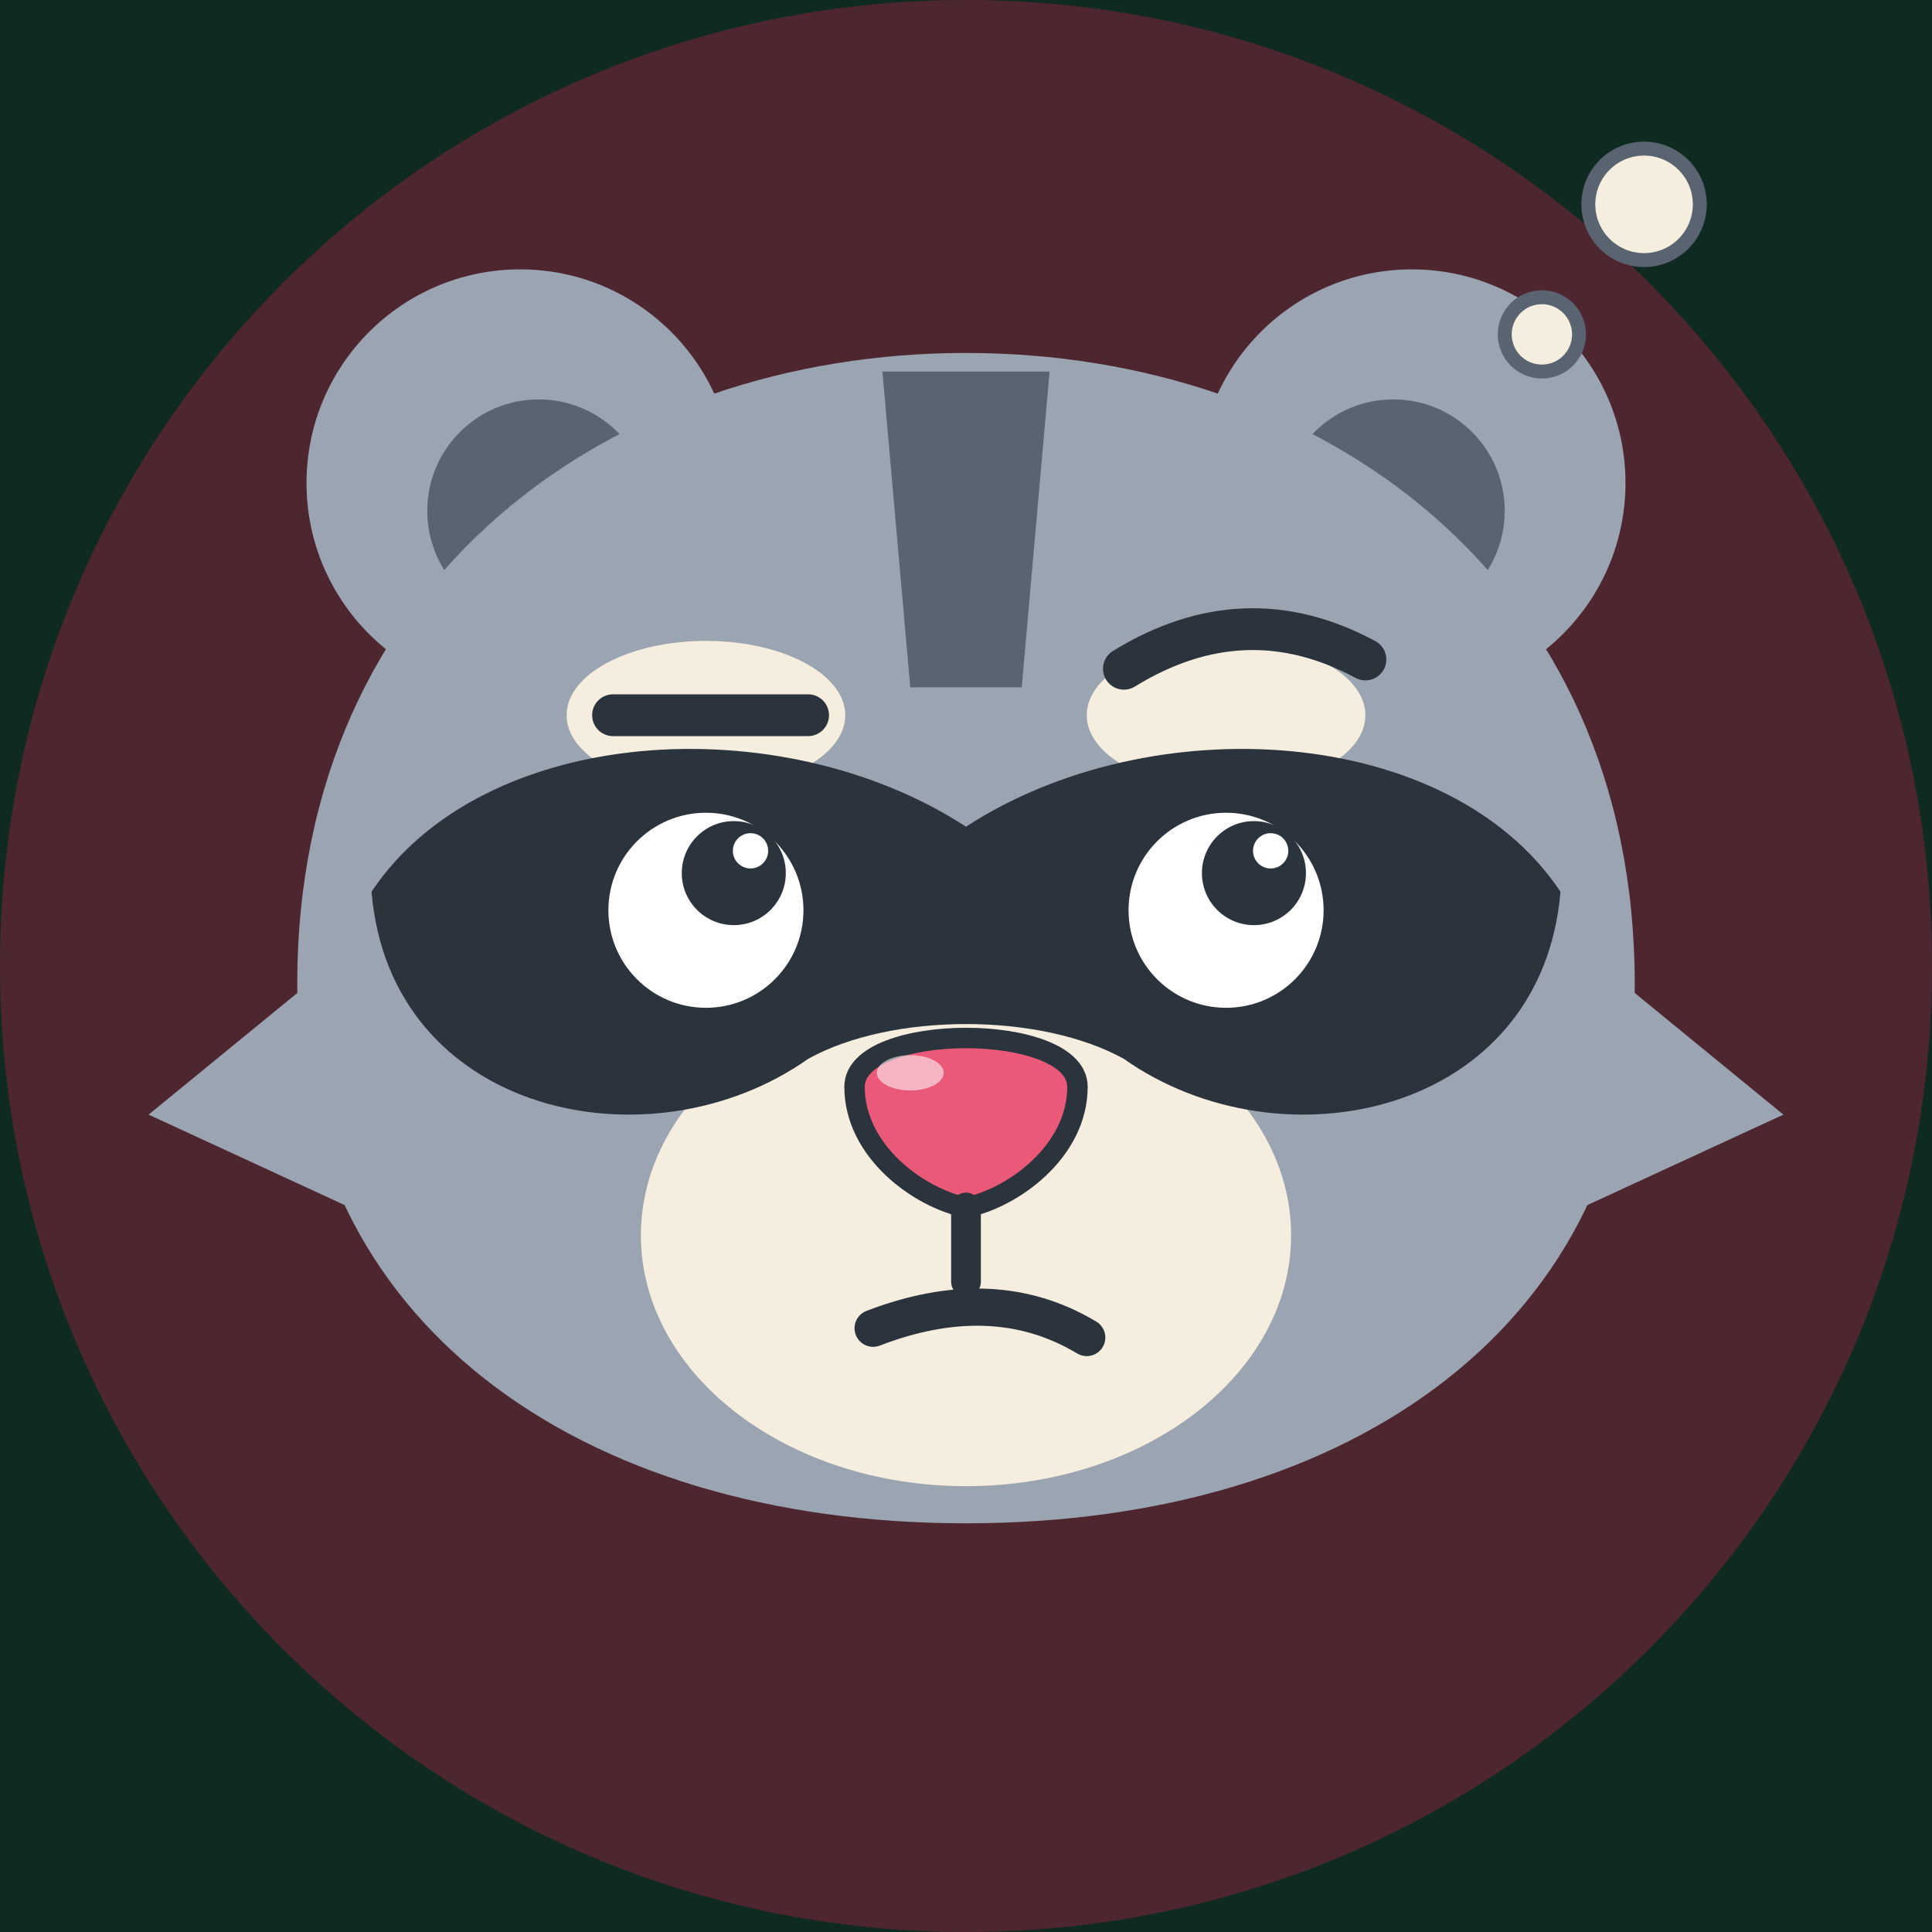
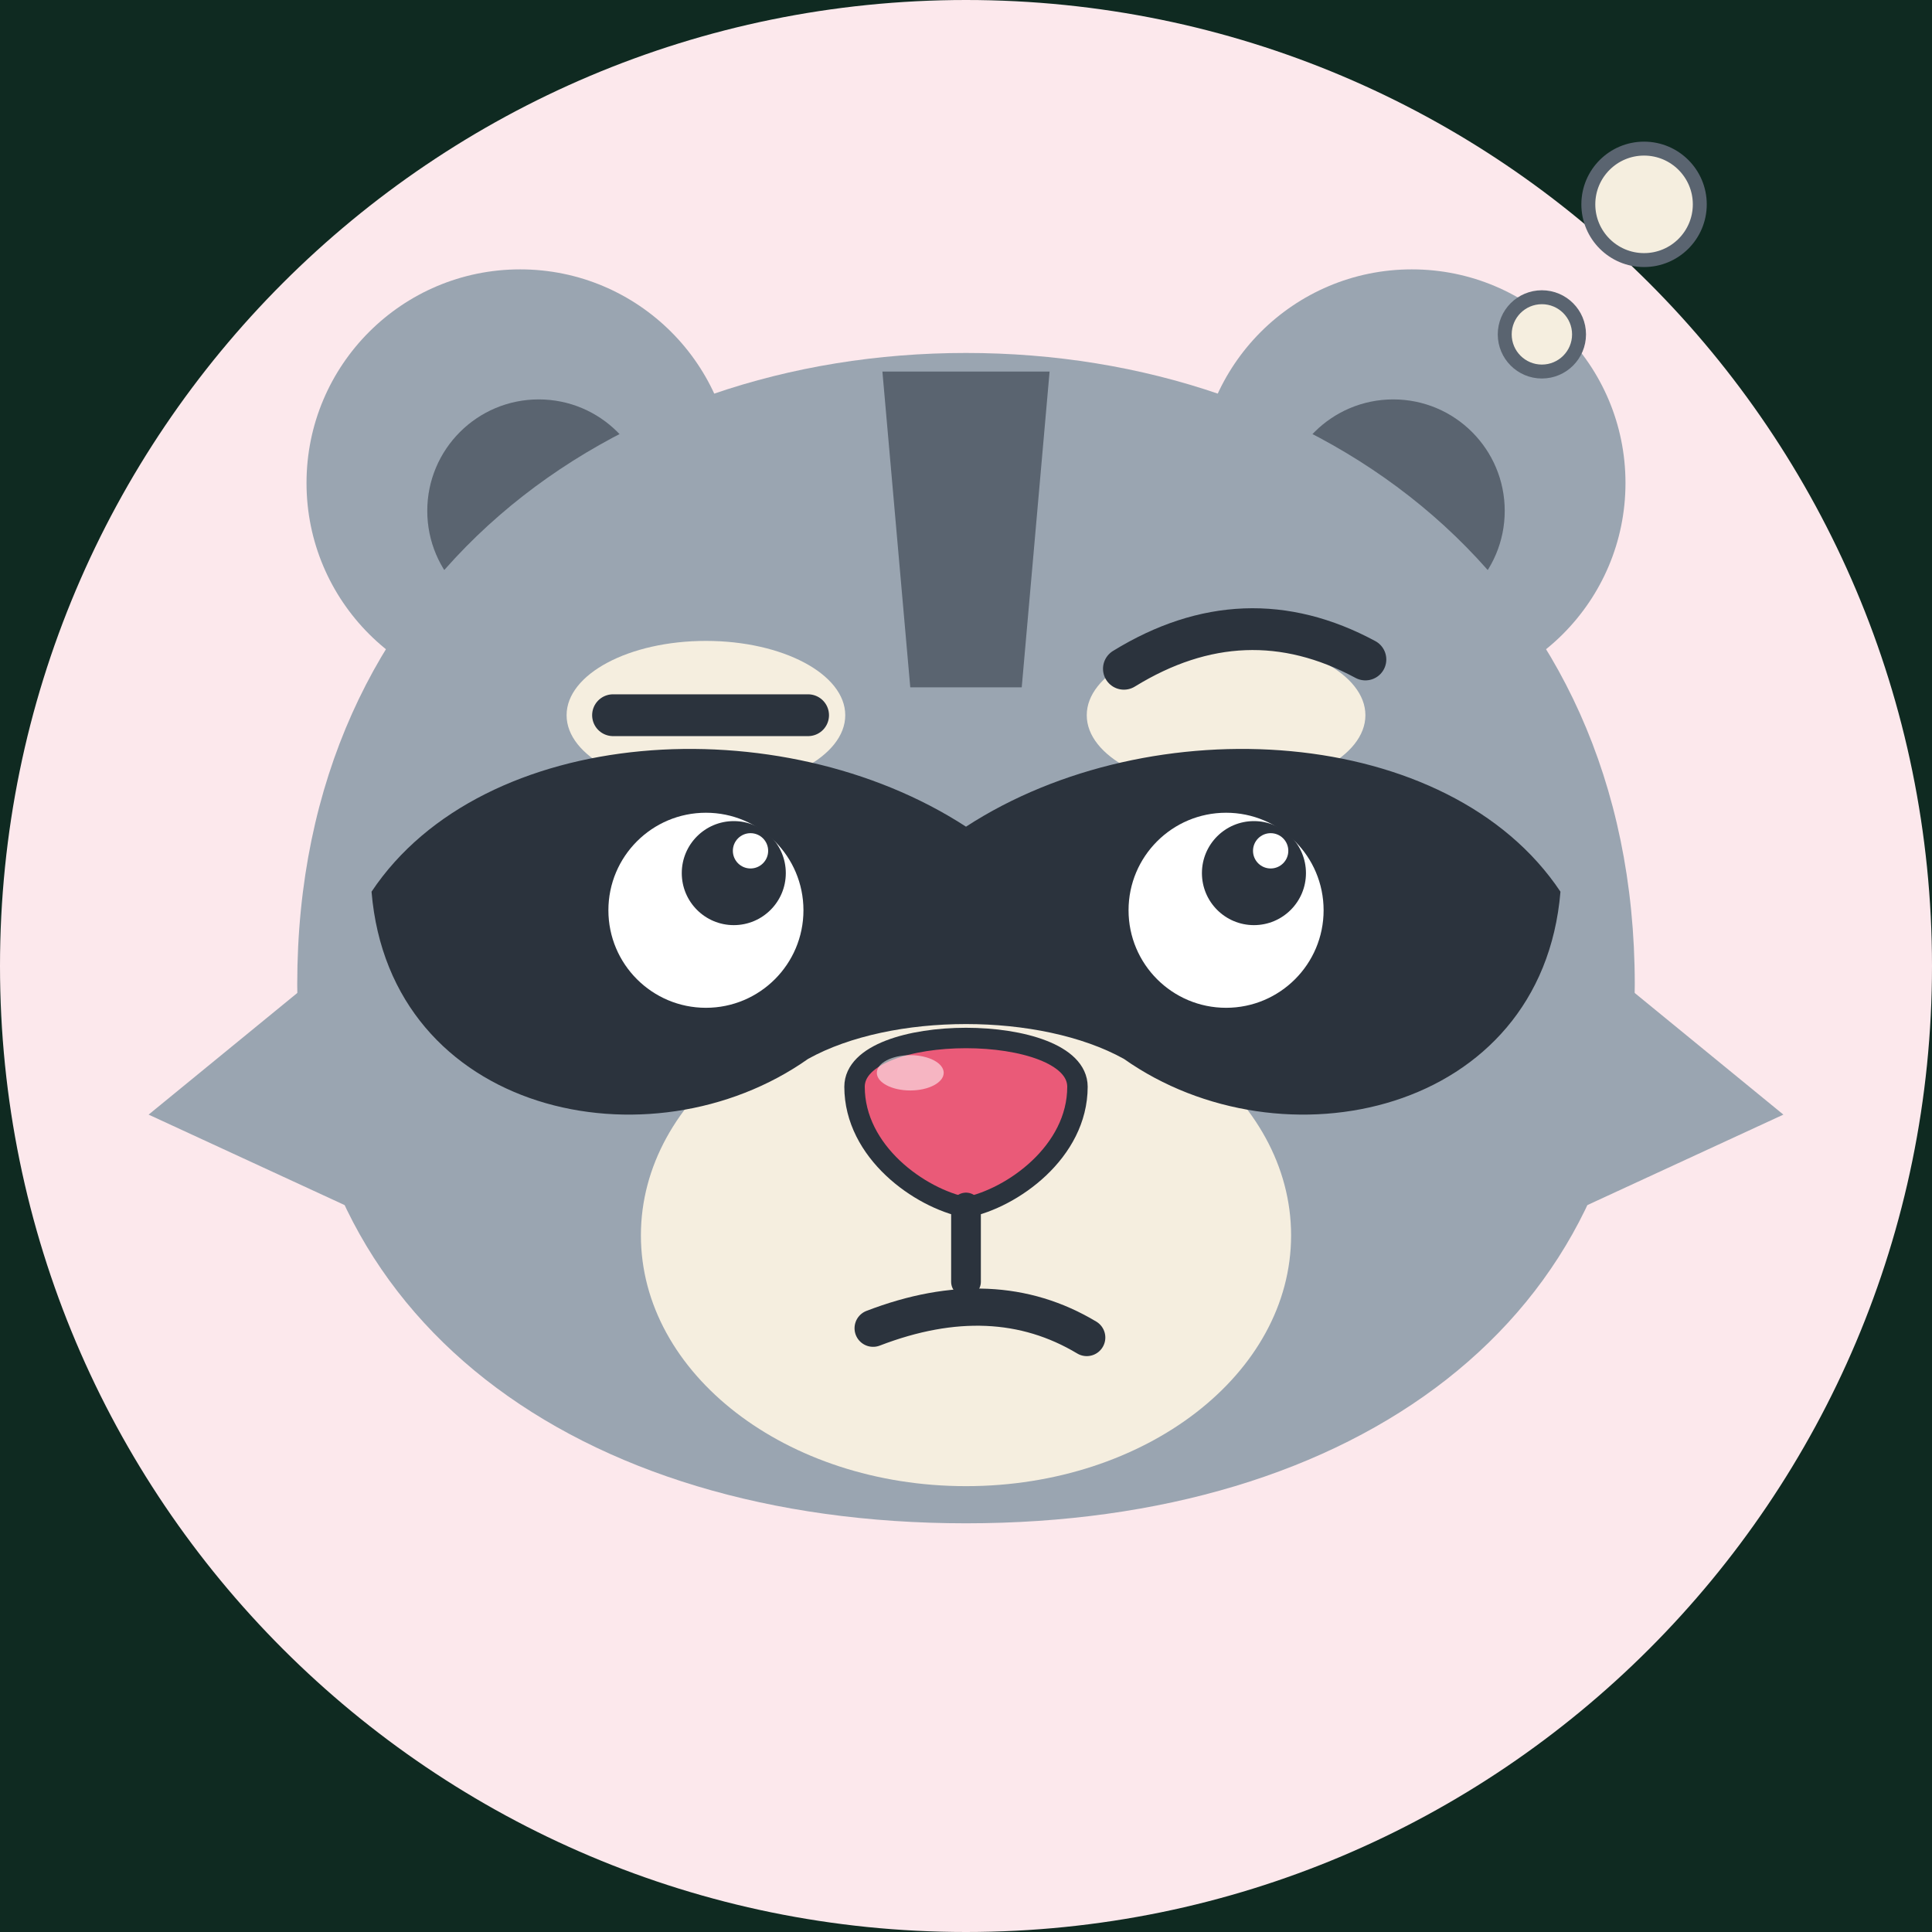
<svg xmlns="http://www.w3.org/2000/svg" viewBox="-4 10 208 208" width="208" height="208" role="img" aria-label="Chavito the raccoon, thinking">
  <rect x="-4" y="10" width="208" height="208" fill="#0F2A21" />
-   <circle cx="100" cy="114" r="104" fill="#4D2630" />
+   <circle cx="100" cy="114" r="104" fill="#FCE8EC" />
  <g id="chavito-thinking-disc-on-dark">
    <circle cx="52" cy="62" r="23" fill="#9AA5B1" />
    <circle cx="54" cy="65" r="12" fill="#5A6470" />
    <circle cx="148" cy="62" r="23" fill="#9AA5B1" />
    <circle cx="146" cy="65" r="12" fill="#5A6470" />
    <path d="M34 112 L12 130 L38 142Z" fill="#9AA5B1" />
    <path d="M166 112 L188 130 L162 142Z" fill="#9AA5B1" />
    <path d="M28 116 C28 72 62 48 100 48 C138 48 172 72 172 116 C172 152 142 174 100 174 C58 174 28 152 28 116Z" fill="#9AA5B1" />
    <path d="M91 50 L109 50 L106 84 L94 84Z" fill="#5A6470" />
    <ellipse cx="72" cy="87" rx="15" ry="8" fill="#F5EEDF" />
    <ellipse cx="128" cy="87" rx="15" ry="8" fill="#F5EEDF" />
    <ellipse cx="100" cy="143" rx="35" ry="27" fill="#F5EEDF" />
    <path d="M36 106 C48 88 80 86 100 99 C120 86 152 88 164 106 C162 130 134 136 117 124 C108 119 92 119 83 124 C66 136 38 130 36 106Z" fill="#2B333D" />
    <circle cx="72" cy="108" r="10.5" fill="#FFFFFF" />
    <circle cx="75" cy="104" r="5.6" fill="#2B333D" />
    <circle cx="76.8" cy="101.6" r="1.9" fill="#FFFFFF" />
    <circle cx="128" cy="108" r="10.5" fill="#FFFFFF" />
    <circle cx="131" cy="104" r="5.6" fill="#2B333D" />
    <circle cx="132.8" cy="101.6" r="1.9" fill="#FFFFFF" />
    <path d="M62 87 L83 87" fill="none" stroke="#2B333D" stroke-width="4.5" stroke-linecap="round" stroke-linejoin="round" />
    <path d="M117 82 Q130 74 143 81" fill="none" stroke="#2B333D" stroke-width="4.5" stroke-linecap="round" stroke-linejoin="round" />
    <path d="M88 127 C88 120 112 120 112 127 C112 134 105 139 100 140 C95 139 88 134 88 127Z" fill="#EA5A78" stroke="#2B333D" stroke-width="2.2" stroke-linejoin="round" />
    <ellipse cx="94" cy="125.5" rx="3.6" ry="1.9" fill="#FFFFFF" opacity="0.55" />
    <path d="M100 140 L100 148" fill="none" stroke="#2B333D" stroke-width="3.2" stroke-linecap="round" stroke-linejoin="round" />
    <path d="M90 153 Q103 148 113 154" fill="none" stroke="#2B333D" stroke-width="4" stroke-linecap="round" stroke-linejoin="round" />
    <circle cx="162" cy="46" r="4" fill="#F5EEDF" stroke="#5A6470" stroke-width="1.5" stroke-linecap="round" stroke-linejoin="round" />
    <circle cx="173" cy="32" r="6" fill="#F5EEDF" stroke="#5A6470" stroke-width="1.5" stroke-linecap="round" stroke-linejoin="round" />
  </g>
</svg>
